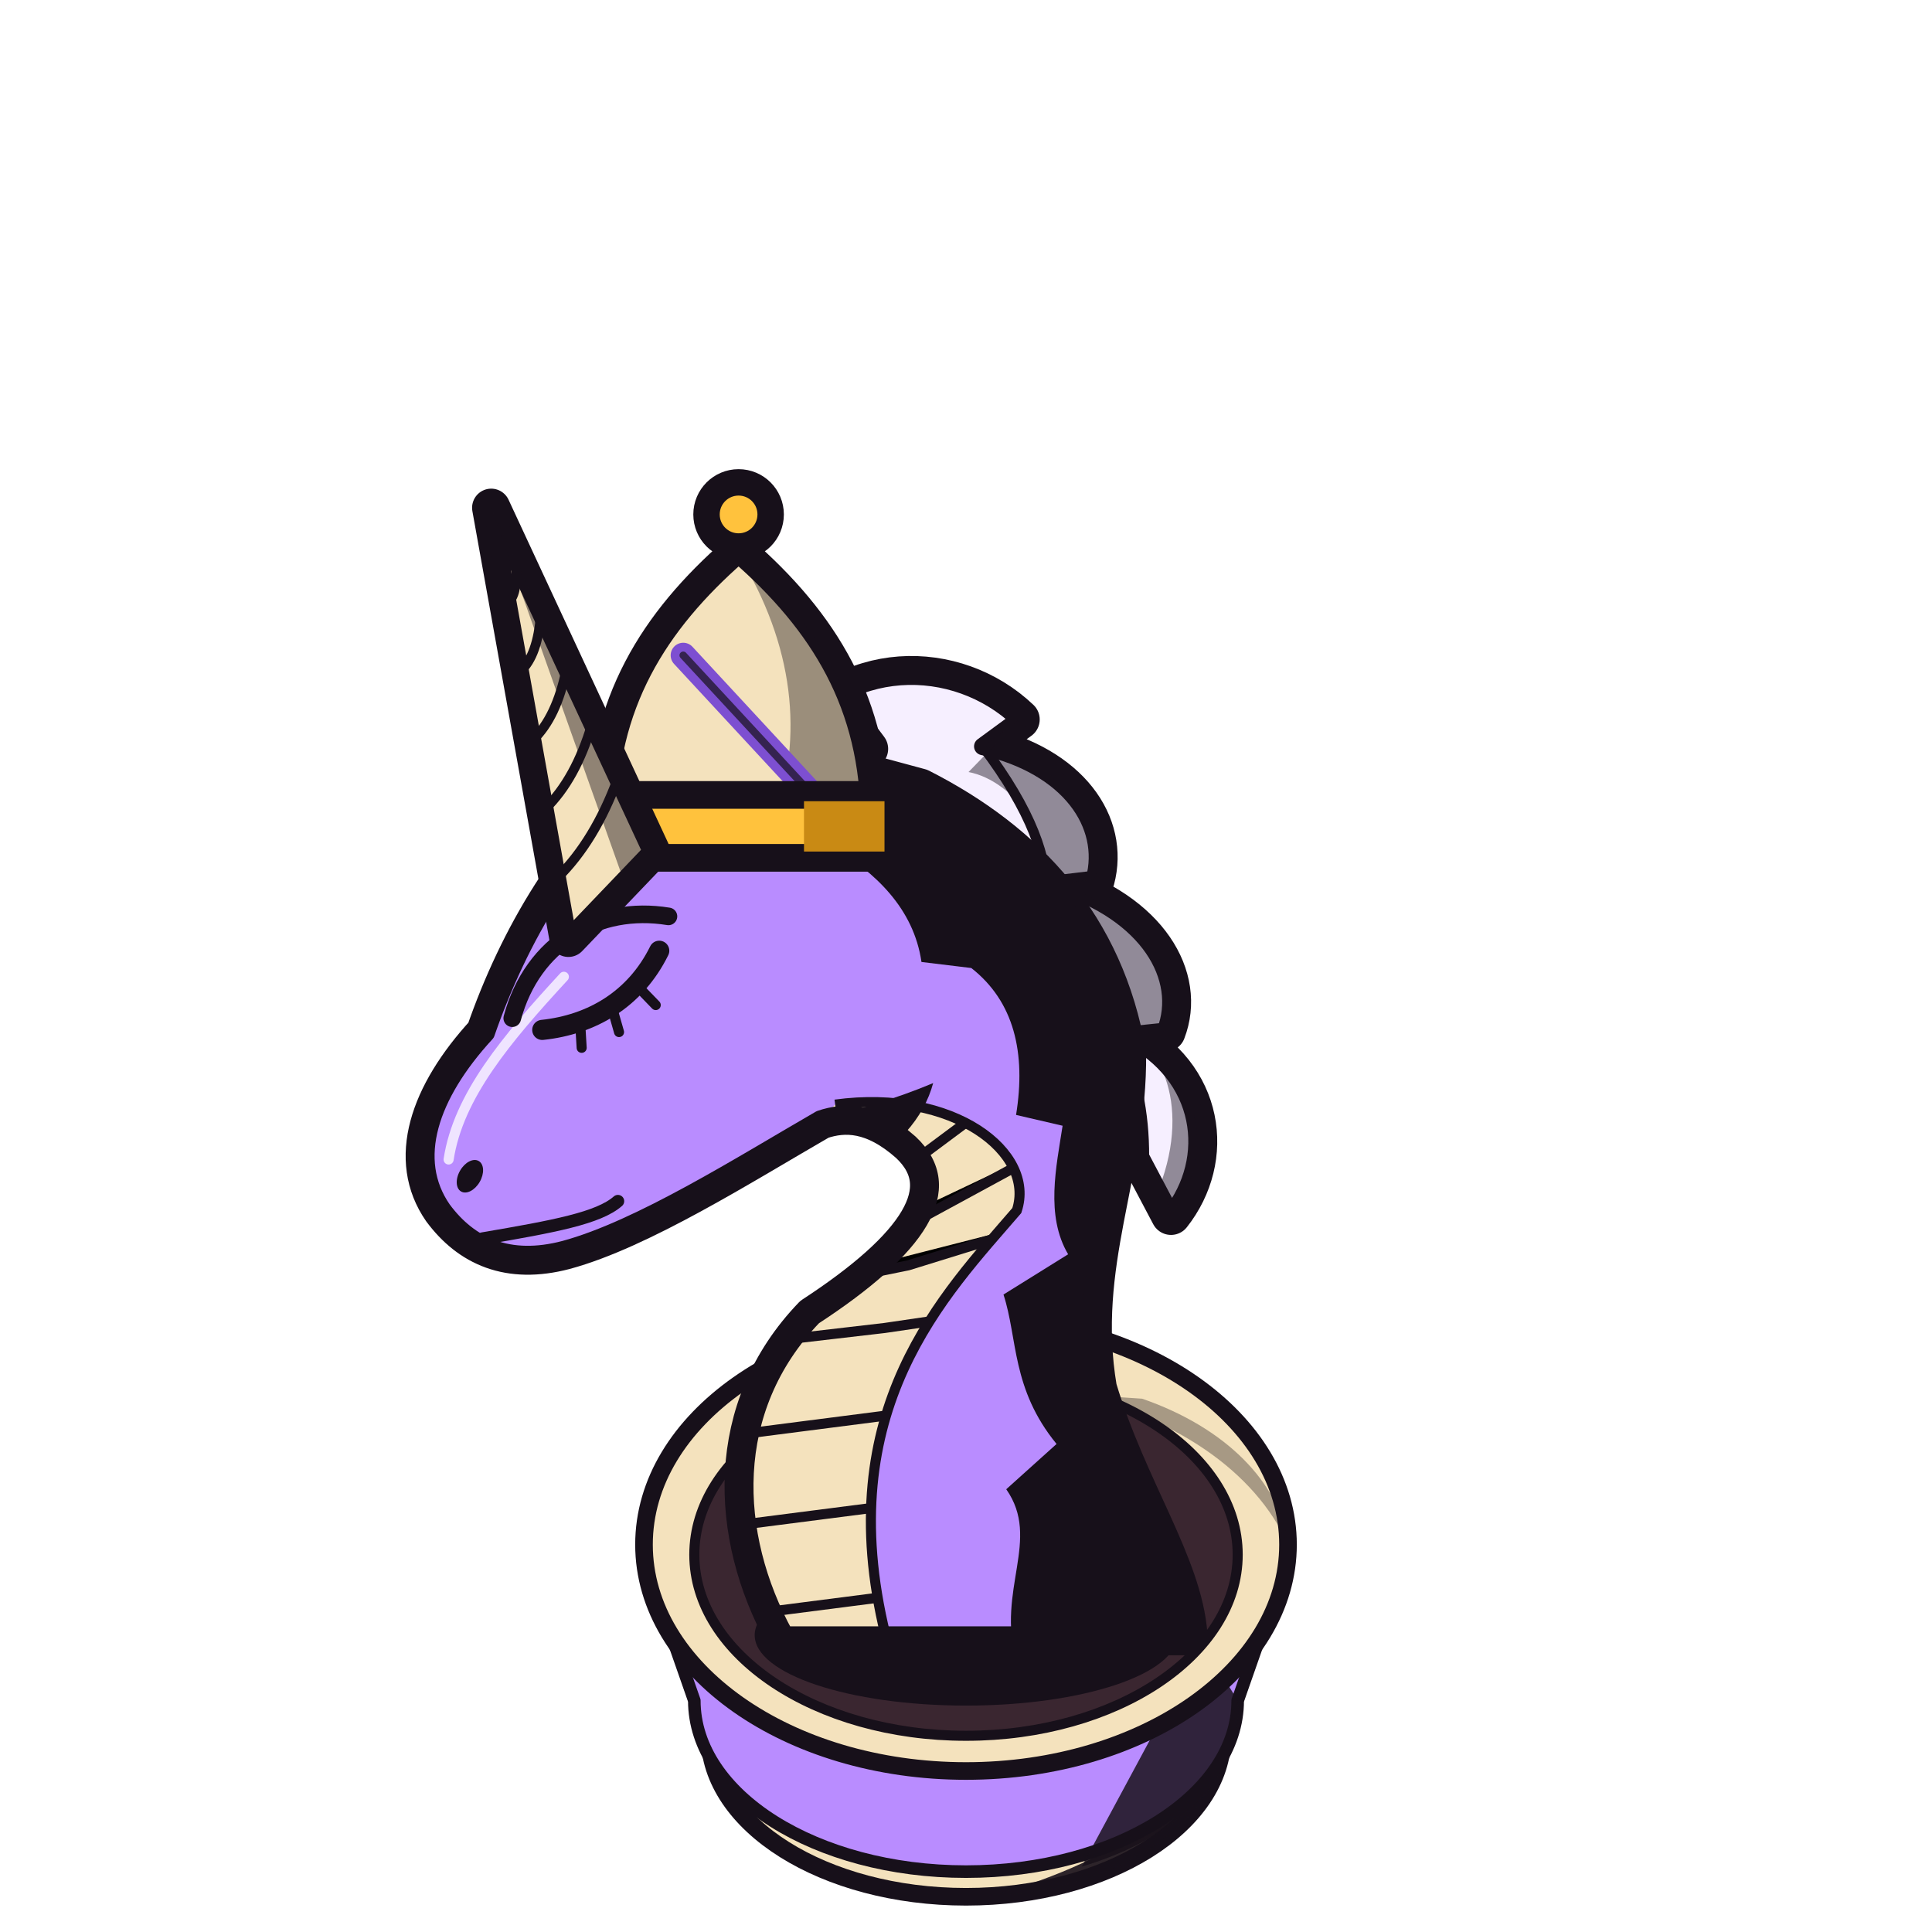
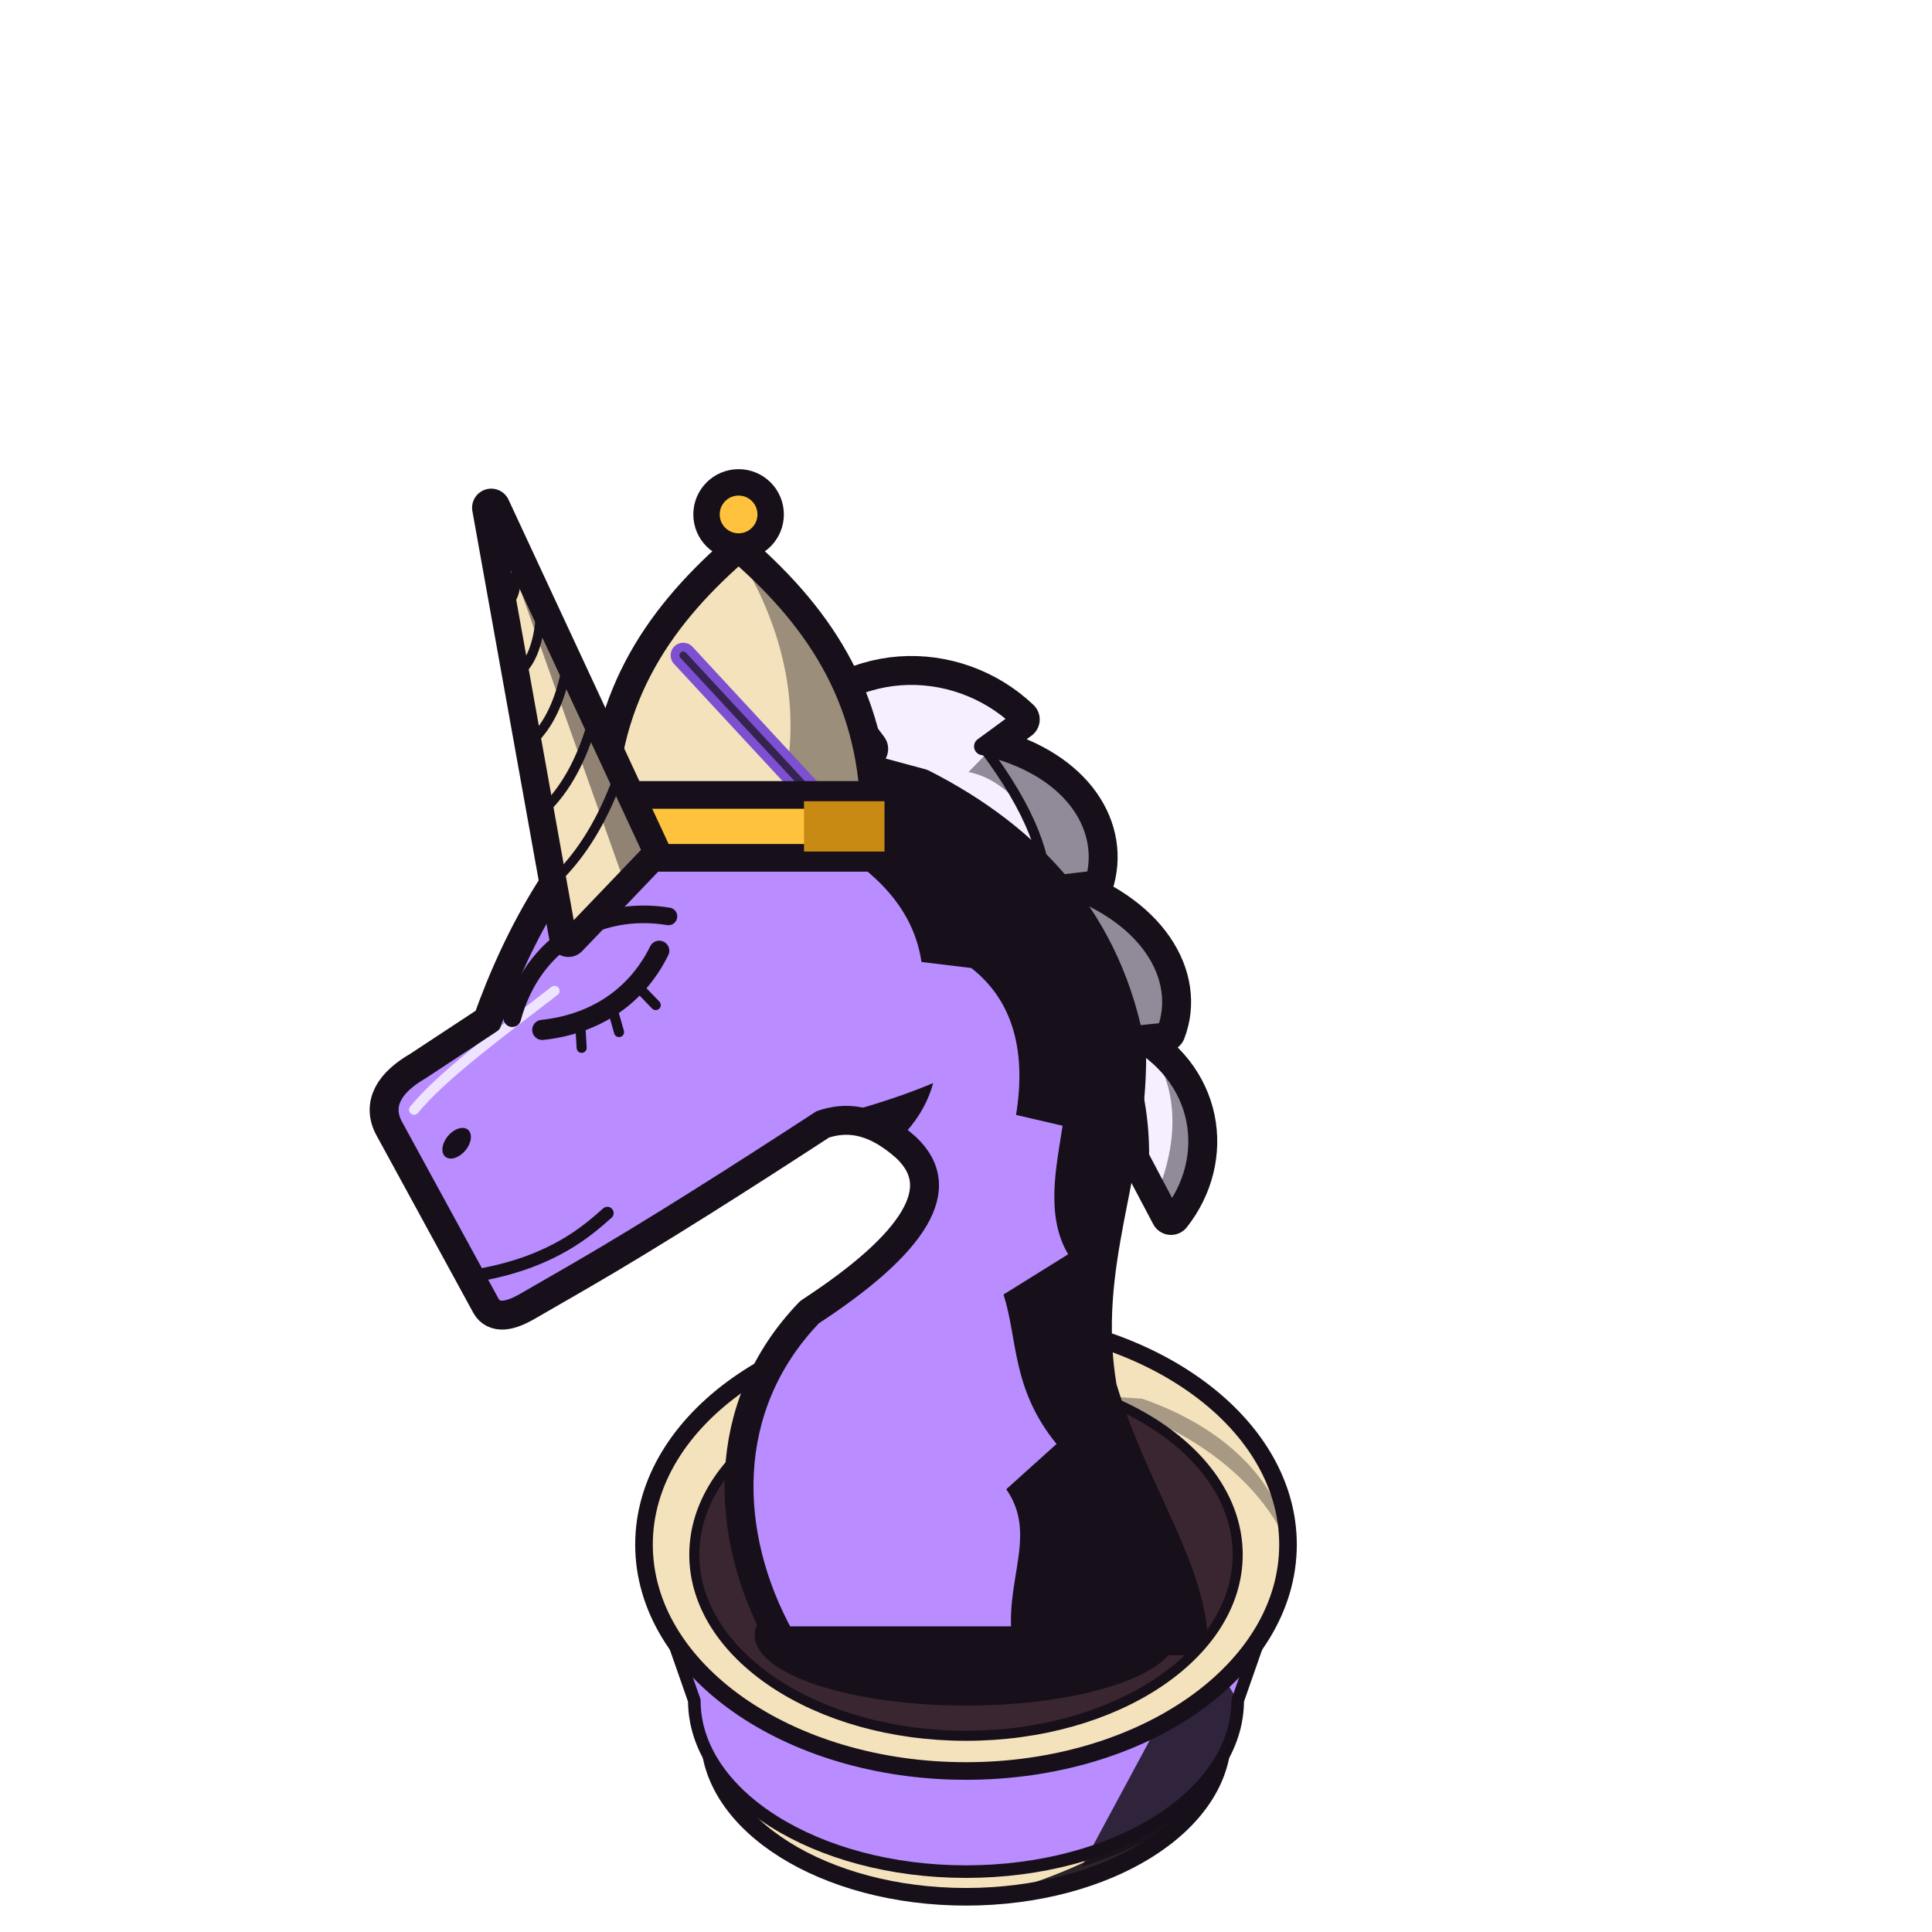
<svg xmlns="http://www.w3.org/2000/svg" viewBox="0 0 768 768" width="768" height="768">
  <path d="M256,614 L282,690 A102,64 0 0 0 486,690 L512,614 Z" fill="#f4e2bd" stroke="#17101a" stroke-width="7" stroke-linejoin="round" />
  <path d="M498,614 L486,690 A102,64 0 0 1 392,754 C440,742 478,716 486,690 Z" fill="#17101a" opacity=".9" />
  <path d="M262,636 L276,676 A108,68 0 0 0 492,676 L506,636 A128,90 0 0 1 262,636 Z" fill="#b98cff" stroke="#17101a" stroke-width="5" stroke-linejoin="round" />
  <path d="M470,640 L492,676 A108,68 0 0 1 430,742 L458,690 Z" fill="#17101a" opacity=".85" />
  <ellipse cx="384" cy="614" rx="128" ry="90" fill="#f4e2bd" stroke="#17101a" stroke-width="7" />
  <ellipse cx="384" cy="618" rx="108" ry="72" fill="#3a2630" stroke="#17101a" stroke-width="4" />
  <path d="M424,554 A128,90 0 0 1 512,614 A108,72 0 0 0 454,556 Z" fill="#17101a" opacity=".35" />
  <ellipse cx="384" cy="650" rx="84" ry="28" fill="#17101a" />
  <path d="M311.8,296.1 C335.7,261.5 379.6,261.6 405.3,286.0 L390.7,296.7 C425.2,304.5 440.9,327.8 435.1,349.6 L420.0,351.4 C456.5,362.7 471.5,388.7 463.3,410.0 L447.9,411.6 C479.0,427.3 483.1,460.6 465.5,482.9 L453.3,459.8 C453.5,425.0 439.8,397.7 416.1,376.8 C390.9,345.1 360.5,316.5 311.8,296.1 Z" fill="none" stroke="#17101a" stroke-width="16" stroke-linejoin="round" />
  <path d="M311.8,296.1 C335.7,261.5 379.6,261.6 405.3,286.0 L390.7,296.7 C425.2,304.5 440.9,327.8 435.1,349.6 L420.0,351.4 C456.5,362.7 471.5,388.7 463.3,410.0 L447.9,411.6 C479.0,427.3 483.1,460.6 465.5,482.9 L453.3,459.8 C453.5,425.0 439.8,397.7 416.1,376.8 C390.9,345.1 360.5,316.5 311.8,296.1 Z" fill="#f6efff" stroke="#17101a" stroke-width="7" stroke-linejoin="round" />
  <path d="M390.7,296.7 C410.2,322.5 416.7,341.8 415.8,356.2 M420.0,351.4 C439.4,377.1 446.0,396.5 447.2,414.3" fill="none" stroke="#17101a" stroke-width="4" />
  <path d="M405.3,286.0 L390.7,296.7 C425.2,304.5 440.9,327.8 435.1,349.6 L420.0,351.4 C456.5,362.7 471.5,388.7 463.3,410.0 L447.9,411.6 C479.0,427.3 483.1,460.6 465.5,482.9 L462.0,468.9 C473.5,435.0 458.7,410.2 441.3,408.4 C448.6,381.1 433.2,362.3 416.0,360.6 C421.6,334.3 403.2,310.3 385.0,306.9 Z" fill="#17101a" opacity=".45" />
  <clipPath id="c3">
-     <path d="M175.9,480.8 C162.2,461.0 170.5,435.4 193.2,410.7 C206.2,373.2 228.1,335.2 259.8,310.0 C283.8,291.5 312.3,288.9 335.7,305.4 L365.7,313.5 C408.2,335.1 438.9,368.2 447.6,418.8 C448.1,466.0 427.6,502.3 436.0,552.0 C448.0,592.0 470.0,622.0 472.0,650.0 L312.0,650.0 C290.0,610.0 288.0,560.0 323.3,523.3 C365.1,496.0 380.9,472.5 361.6,454.4 C347.4,441.8 335.8,441.6 326.1,444.9 C294.9,462.9 254.4,488.6 224.4,496.7 C202.3,502.5 186.7,495.4 175.9,480.8 Z" />
+     <path d="M195.2,518.1 L156.9,447.9 C151.9,439.2 156.9,431.7 167.3,425.7 L195.7,407.0 C208.0,372.2 228.1,335.2 259.8,310.0 C283.8,291.5 312.3,288.9 335.7,305.4 L365.7,313.5 C408.2,335.1 438.9,368.2 447.6,418.8 C448.1,466.0 427.6,502.3 436.0,552.0 C448.0,592.0 470.0,622.0 472.0,650.0 L312.0,650.0 C290.0,610.0 288.0,560.0 323.3,523.3 C365.1,496.0 380.9,472.5 361.6,454.4 C347.4,441.8 335.8,441.6 326.1,444.9 C295.9,464.6 258.8,488.3 229.4,505.3 L208.6,517.3 C201.7,521.3 197.2,521.6 195.2,518.1 Z" />
  </clipPath>
-   <path d="M175.9,480.8 C162.2,461.0 170.5,435.4 193.2,410.7 C206.2,373.2 228.1,335.2 259.8,310.0 C283.8,291.5 312.3,288.9 335.7,305.4 L365.7,313.5 C408.2,335.1 438.9,368.2 447.6,418.8 C448.1,466.0 427.6,502.3 436.0,552.0 C448.0,592.0 470.0,622.0 472.0,650.0 L312.0,650.0 C290.0,610.0 288.0,560.0 323.3,523.3 C365.1,496.0 380.9,472.5 361.6,454.4 C347.4,441.8 335.8,441.6 326.1,444.9 C294.9,462.9 254.4,488.6 224.4,496.7 C202.3,502.5 186.7,495.4 175.9,480.8 Z" fill="none" stroke="#17101a" stroke-width="16" stroke-linejoin="round" />
-   <path d="M175.9,480.8 C162.2,461.0 170.5,435.4 193.2,410.7 C206.2,373.2 228.1,335.2 259.8,310.0 C283.8,291.5 312.3,288.9 335.7,305.4 L365.7,313.5 C408.2,335.1 438.9,368.2 447.6,418.8 C448.1,466.0 427.6,502.3 436.0,552.0 C448.0,592.0 470.0,622.0 472.0,650.0 L312.0,650.0 C290.0,610.0 288.0,560.0 323.3,523.3 C365.1,496.0 380.9,472.5 361.6,454.4 C347.4,441.8 335.8,441.6 326.1,444.9 C294.9,462.9 254.4,488.6 224.4,496.7 C202.3,502.5 186.7,495.4 175.9,480.8 Z" fill="#b98cff" />
+   <path d="M195.2,518.1 L156.9,447.9 C151.9,439.2 156.9,431.7 167.3,425.7 L195.7,407.0 C208.0,372.2 228.1,335.2 259.8,310.0 C283.8,291.5 312.3,288.9 335.7,305.4 L365.7,313.5 C408.2,335.1 438.9,368.2 447.6,418.8 C448.1,466.0 427.6,502.3 436.0,552.0 C448.0,592.0 470.0,622.0 472.0,650.0 L312.0,650.0 C290.0,610.0 288.0,560.0 323.3,523.3 C365.1,496.0 380.9,472.5 361.6,454.4 C347.4,441.8 335.8,441.6 326.1,444.9 C295.9,464.6 258.8,488.3 229.4,505.3 L208.6,517.3 C201.7,521.3 197.2,521.6 195.2,518.1 Z" fill="none" stroke="#17101a" stroke-width="16" stroke-linejoin="round" />
+   <path d="M195.2,518.1 L156.9,447.9 C151.9,439.2 156.9,431.7 167.3,425.7 L195.7,407.0 C208.0,372.2 228.1,335.2 259.8,310.0 C283.8,291.5 312.3,288.9 335.7,305.4 L365.7,313.5 C408.2,335.1 438.9,368.2 447.6,418.8 C448.1,466.0 427.6,502.3 436.0,552.0 C448.0,592.0 470.0,622.0 472.0,650.0 L312.0,650.0 C290.0,610.0 288.0,560.0 323.3,523.3 C365.1,496.0 380.9,472.5 361.6,454.4 C347.4,441.8 335.8,441.6 326.1,444.9 C295.9,464.6 258.8,488.3 229.4,505.3 L208.6,517.3 C201.7,521.3 197.2,521.6 195.2,518.1 Z" fill="#b98cff" />
  <g clip-path="url(#c3)">
-     <clipPath id="c3b">
-       <path d="M312.0,650.0 C290.0,610.0 288.0,560.0 323.3,523.3 C365.1,496.0 380.9,472.5 361.6,454.4 C347.4,441.8 335.8,441.6 326.1,444.9 L332.0,439.1 C379.1,432.7 411.8,458.2 404.2,481.2 C375.6,514.5 330.0,560.0 352.0,650.0 Z" />
-     </clipPath>
-     <path d="M312.0,650.0 C290.0,610.0 288.0,560.0 323.3,523.3 C365.1,496.0 380.9,472.5 361.6,454.4 C347.4,441.8 335.8,441.6 326.1,444.9 L332.0,439.1 C379.1,432.7 411.8,458.2 404.2,481.2 C375.6,514.5 330.0,560.0 352.0,650.0 Z" fill="#f4e2bd" />
-     <g clip-path="url(#c3b)" stroke="#17101a" stroke-width="4">
-       <path d="M297.3,506.3 L355.5,467.4 L411.9,425.4" />
-       <path d="M298.0,512.4 L364.0,485.4 L426.4,451.5" />
-       <path d="M289.2,517.5 L361.0,503.0 L431.0,481.3" />
-       <path d="M280.2,536.2 L351.6,527.9 L423.8,517.3" />
-       <path d="M280.0,572.0 L350.0,563.0 L420.0,554.0" />
-       <path d="M280.0,608.0 L350.0,599.0 L420.0,590.0" />
-       <path d="M280.0,644.0 L350.0,635.0 L420.0,626.0" />
-     </g>
-     <path d="M332.0,439.1 C379.1,432.7 411.8,458.2 404.2,481.2 C375.6,514.5 330.0,560.0 352.0,650.0" fill="none" stroke="#17101a" stroke-width="4" />
    <path d="M276.3,286.6 L404.5,212.6 L448.5,288.8 L488.5,358.1 L527.7,451.3 L520.0,560.0 L520.0,660.0 L404.0,660.0 C396.0,632.0 414.0,612.0 400.0,592.0 L420.0,574.0 C402.0,552.0 404.6,532.0 398.9,514.6 L424.6,498.6 C415.5,483.2 419.9,463.8 422.4,447.5 L403.9,443.2 C407.9,418.5 403.1,398.1 386.1,384.8 L366.3,382.4 C363.2,361.1 348.0,346.8 330.3,336.2 C326.5,317.6 298.7,301.4 276.3,286.6 Z" fill="#17101a" />
    <g transform="translate(44 0) rotate(-30 404 520)">
-       <path d="M336,394 C300,394 252,396 222,388 C240,404 290,414 336,418 C356,420 372,414 382,404 C366,402 350,398 336,394 Z" fill="#17101a" />
-       <path d="M200,334 C216,314 244,304 276,294" fill="none" stroke="#efe4ff" stroke-width="4" stroke-linecap="round" />
+       <path d="M336,394 C300,396 256,398 222,398 C246,408 290,414 336,418 C356,420 372,414 382,404 C366,402 350,398 336,394 Z" fill="#17101a" />
+       <path d="M198,310 C214,304 240,301 270,297" fill="none" stroke="#efe4ff" stroke-width="4" stroke-linecap="round" />
    </g>
  </g>
-   <path d="M175.9,480.8 C162.2,461.0 170.5,435.4 193.2,410.7 C206.2,373.2 228.1,335.2 259.8,310.0 C283.8,291.5 312.3,288.9 335.7,305.4 L365.7,313.5 C408.2,335.1 438.9,368.2 447.6,418.8 C448.1,466.0 427.6,502.3 436.0,552.0 C448.0,592.0 470.0,622.0 472.0,650.0 L312.0,650.0 C290.0,610.0 288.0,560.0 323.3,523.3 C365.1,496.0 380.9,472.5 361.6,454.4 C347.4,441.8 335.8,441.6 326.1,444.9 C294.9,462.9 254.4,488.6 224.4,496.7 C202.3,502.5 186.7,495.4 175.9,480.8 Z" fill="none" stroke="#17101a" stroke-width="7" stroke-linejoin="round" />
+   <path d="M195.2,518.1 L156.9,447.9 C151.9,439.2 156.9,431.7 167.3,425.7 L195.7,407.0 C208.0,372.2 228.1,335.2 259.8,310.0 C283.8,291.5 312.3,288.9 335.7,305.4 L365.7,313.5 C408.2,335.1 438.9,368.2 447.6,418.8 C448.1,466.0 427.6,502.3 436.0,552.0 C448.0,592.0 470.0,622.0 472.0,650.0 L312.0,650.0 C290.0,610.0 288.0,560.0 323.3,523.3 C365.1,496.0 380.9,472.5 361.6,454.4 C347.4,441.8 335.8,441.6 326.1,444.9 C295.9,464.6 258.8,488.3 229.4,505.3 L208.6,517.3 C201.7,521.3 197.2,521.6 195.2,518.1 Z" fill="none" stroke="#17101a" stroke-width="7" stroke-linejoin="round" />
  <g transform="translate(44 0) rotate(-30 404 520)">
    <g transform="translate(284,304)">
      <g transform="scale(1)">
        <path d="M-26,4 C-8,12 12,12 30,0" fill="none" stroke="#17101a" stroke-width="8" stroke-linecap="round" />
        <path d="M-12,10 L-16,18 M2,12 L0,20 M16,10 L18,18" stroke="#17101a" stroke-width="4" stroke-linecap="round" />
        <path d="M-34,-6 C-12,-28 18,-28 40,-10" fill="none" stroke="#17101a" stroke-width="7" stroke-linecap="round" />
      </g>
    </g>
-     <ellipse cx="204" cy="344" rx="7" ry="4.5" fill="#17101a" transform="rotate(-30 204 344)" />
-     <path d="M196,368 C223,378 240,384 250,382" fill="none" stroke="#17101a" stroke-width="5" stroke-linecap="round" />
+     <ellipse cx="206" cy="330" rx="7" ry="4.5" fill="#17101a" transform="rotate(-20 206 330)" />
+     <path d="M188,380 C216,390 234,386 244,384" fill="none" stroke="#17101a" stroke-width="5" stroke-linecap="round" />
  </g>
  <g transform="translate(44 0) rotate(-30 404 520)">
    <path d="M368,254 L382,196 L404,258 Z" fill="none" stroke="#17101a" stroke-width="16" stroke-linejoin="round" />
    <path d="M368,254 L382,196 L404,258 Z" fill="#b98cff" stroke="#17101a" stroke-width="7" stroke-linejoin="round" />
    <path d="M376,248 L383,214 L394,252 Z" fill="#7d4fd1" />
    <path d="M396,266 L418,210 L426,276 Z" fill="none" stroke="#17101a" stroke-width="16" stroke-linejoin="round" />
    <path d="M396,266 L418,210 L426,276 Z" fill="#7d4fd1" stroke="#17101a" stroke-width="7" stroke-linejoin="round" />
  </g>
  <g transform="translate(-76.4 50.5)">
    <g transform="translate(0 6)">
      <path d="M318,270 C318,224 338,192 370,164 C402,192 422,224 422,270 Z" fill="none" stroke="#17101a" stroke-width="16" stroke-linejoin="round" />
      <path d="M318,270 C318,224 338,192 370,164 C402,192 422,224 422,270 Z" fill="#f4e2bd" stroke="#17101a" stroke-width="7" stroke-linejoin="round" />
      <path d="M370,164 C402,192 422,224 422,270 L384,270 C396,236 392,200 370,164 Z" fill="#17101a" opacity=".4" />
      <path d="M348,204 L398,258" stroke="#7d4fd1" stroke-width="10" stroke-linecap="round" />
      <path d="M348,204 L398,258" stroke="#17101a" stroke-width="3" stroke-linecap="round" opacity=".7" />
      <path d="M312,262 L428,262 L428,282 L312,282 Z" fill="none" stroke="#17101a" stroke-width="16" stroke-linejoin="round" />
      <path d="M312,262 L428,262 L428,282 L312,282 Z" fill="#ffc23d" stroke="#17101a" stroke-width="6" stroke-linejoin="round" />
      <path d="M396,262 L428,262 L428,282 L396,282 Z" fill="#c98a14" />
      <path d="M370,148 m-10,0 a10,10 0 1,0 20,0 a10,10 0 1,0 -20,0" fill="none" stroke="#17101a" stroke-width="16" stroke-linejoin="round" />
      <path d="M370,148 m-10,0 a10,10 0 1,0 20,0 a10,10 0 1,0 -20,0" fill="#ffc23d" stroke="#17101a" stroke-width="5" stroke-linejoin="round" />
    </g>
  </g>
  <g transform="translate(44 0) rotate(-30 404 520)">
    <g transform="translate(310 272) scale(0.95) translate(-310 -272)">
      <path d="M284,282 L332,268 L346,110 Z" fill="none" stroke="#17101a" stroke-width="16" stroke-linejoin="round" />
      <path d="M284,282 L332,268 L346,110 Z" fill="#f4e2bd" stroke="#17101a" stroke-width="7" stroke-linejoin="round" />
      <path d="M316,273 L332,268 L346,110 Z" fill="#17101a" opacity=".45" />
      <path d="M292.68,257.92 Q313.81,252.37 334.94,234.82" fill="none" stroke="#17101a" stroke-width="4" />
      <path d="M302.6,230.4 Q319.89,225.97 337.18,209.54" fill="none" stroke="#17101a" stroke-width="4" />
      <path d="M312.52,202.88 Q325.97,199.57 339.42,184.26" fill="none" stroke="#17101a" stroke-width="4" />
      <path d="M322.44,175.36 Q332.05,173.17 341.66,158.98" fill="none" stroke="#17101a" stroke-width="4" />
      <path d="M332.36,147.84 Q338.13,146.77 343.9,133.7" fill="none" stroke="#17101a" stroke-width="4" />
    </g>
  </g>
</svg>
